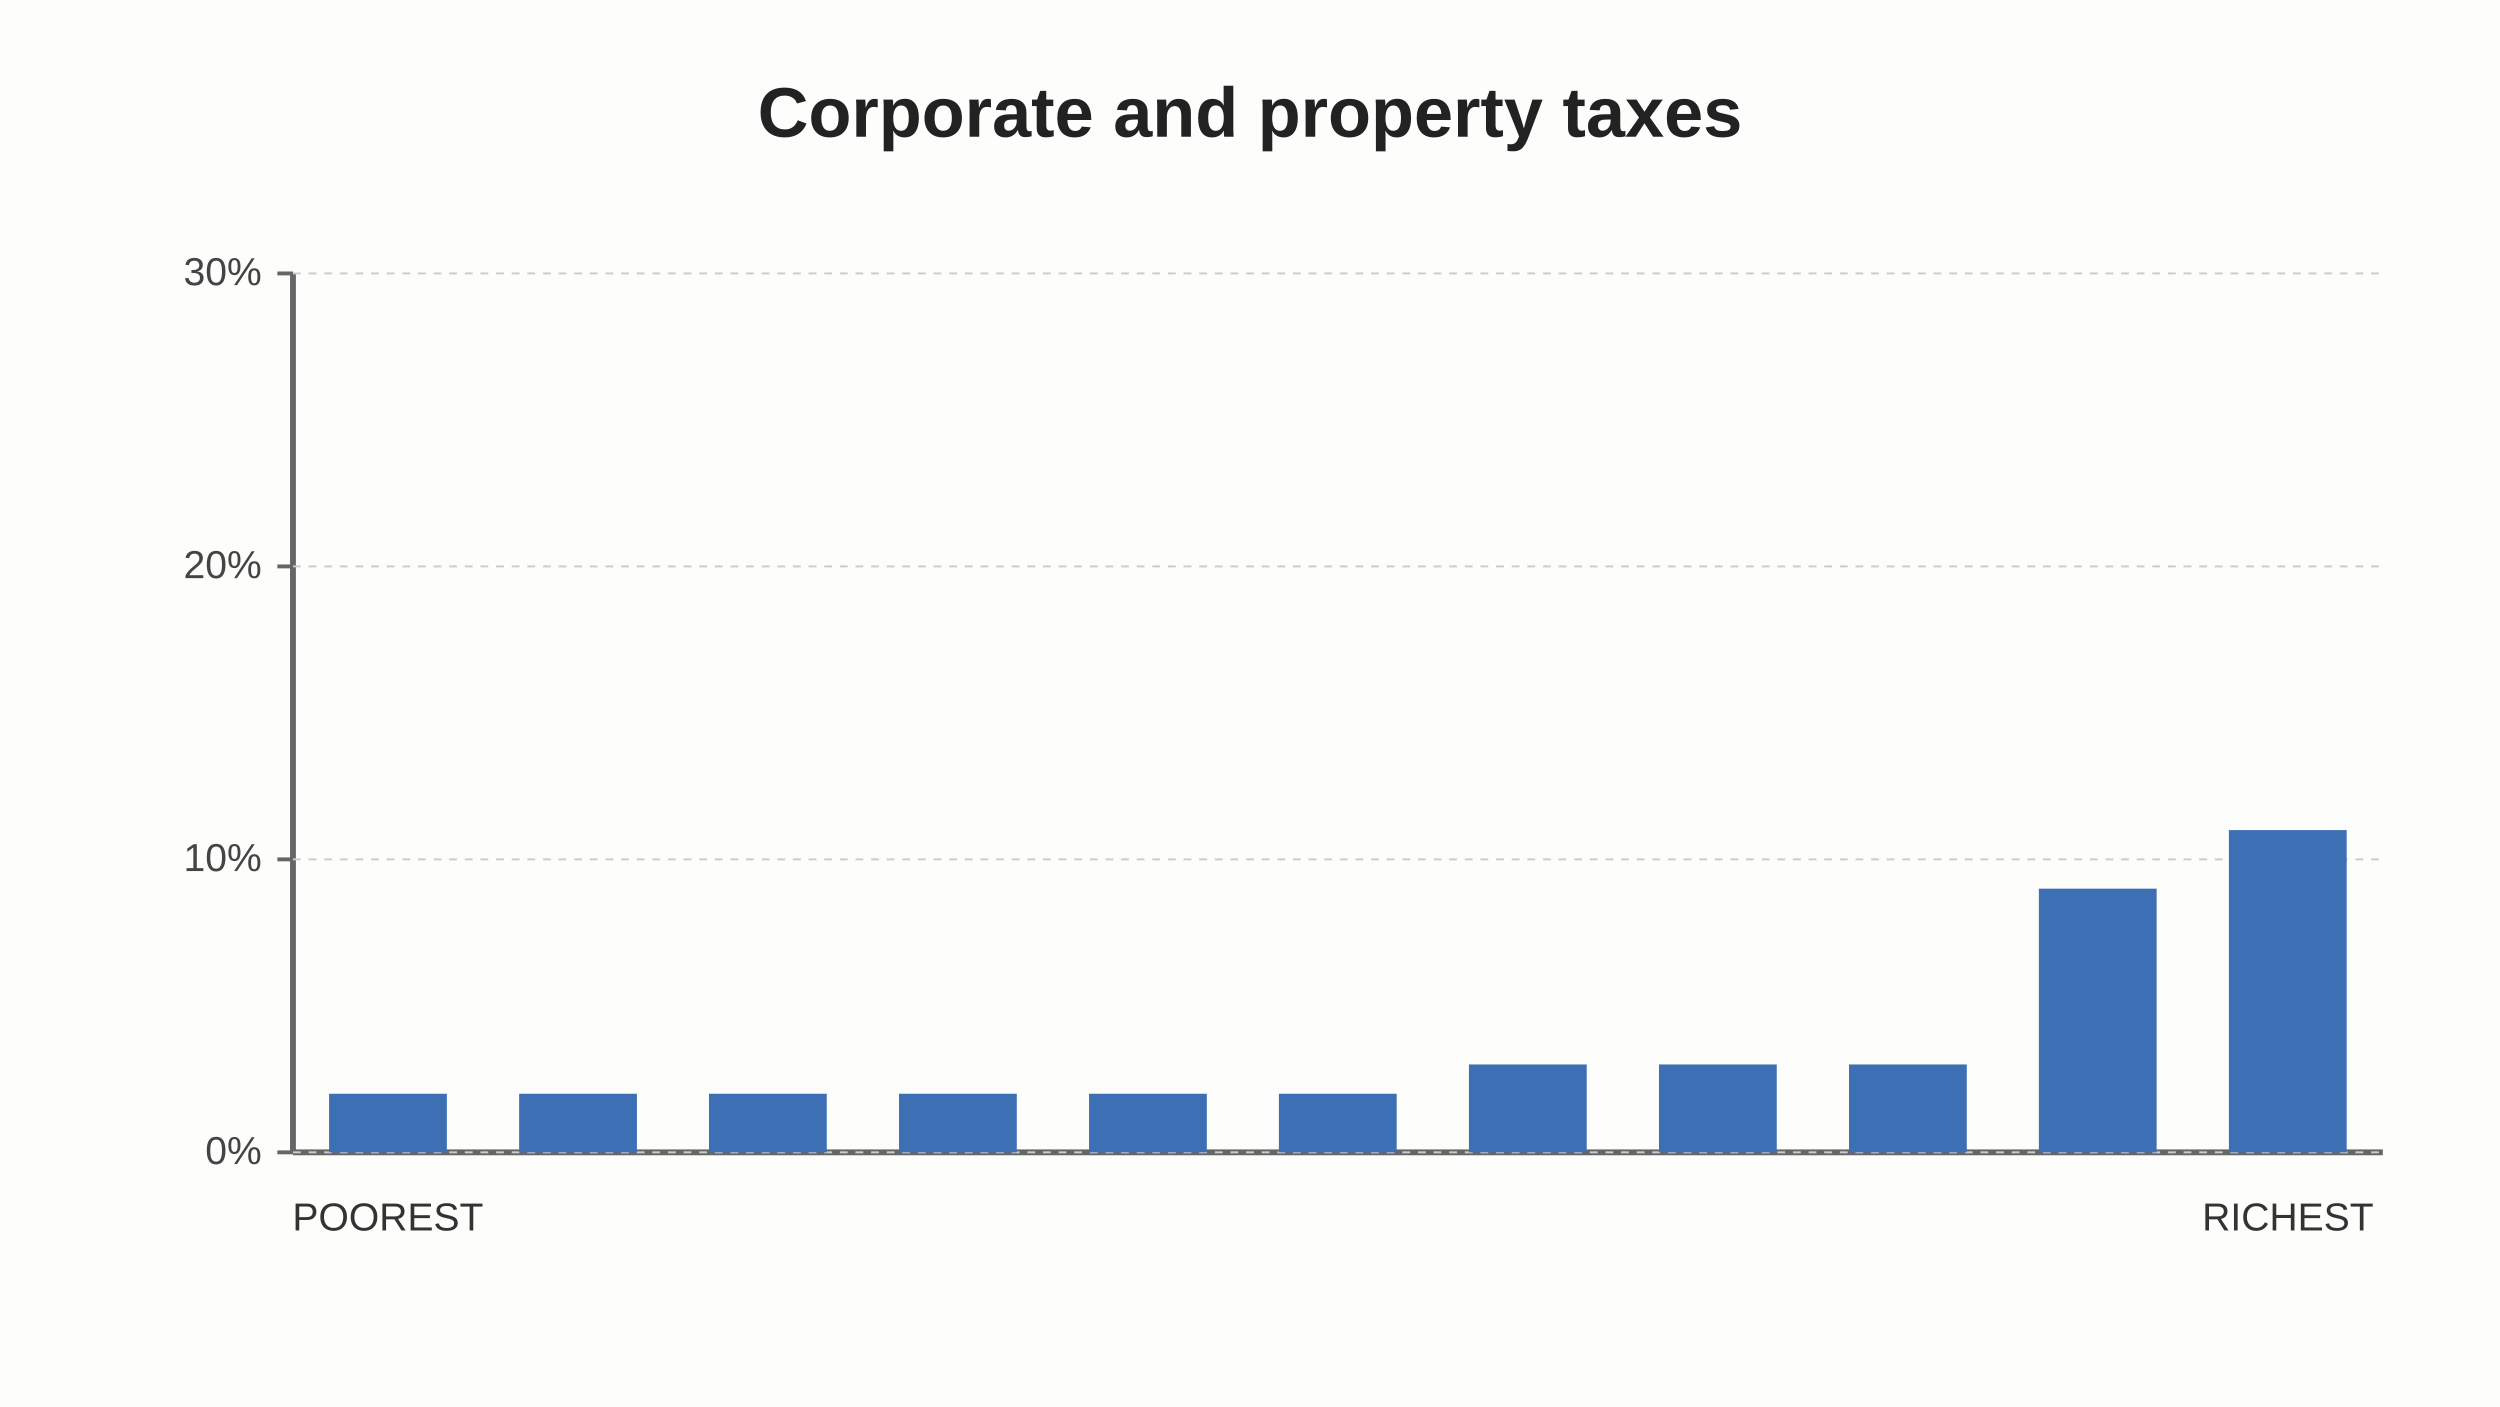
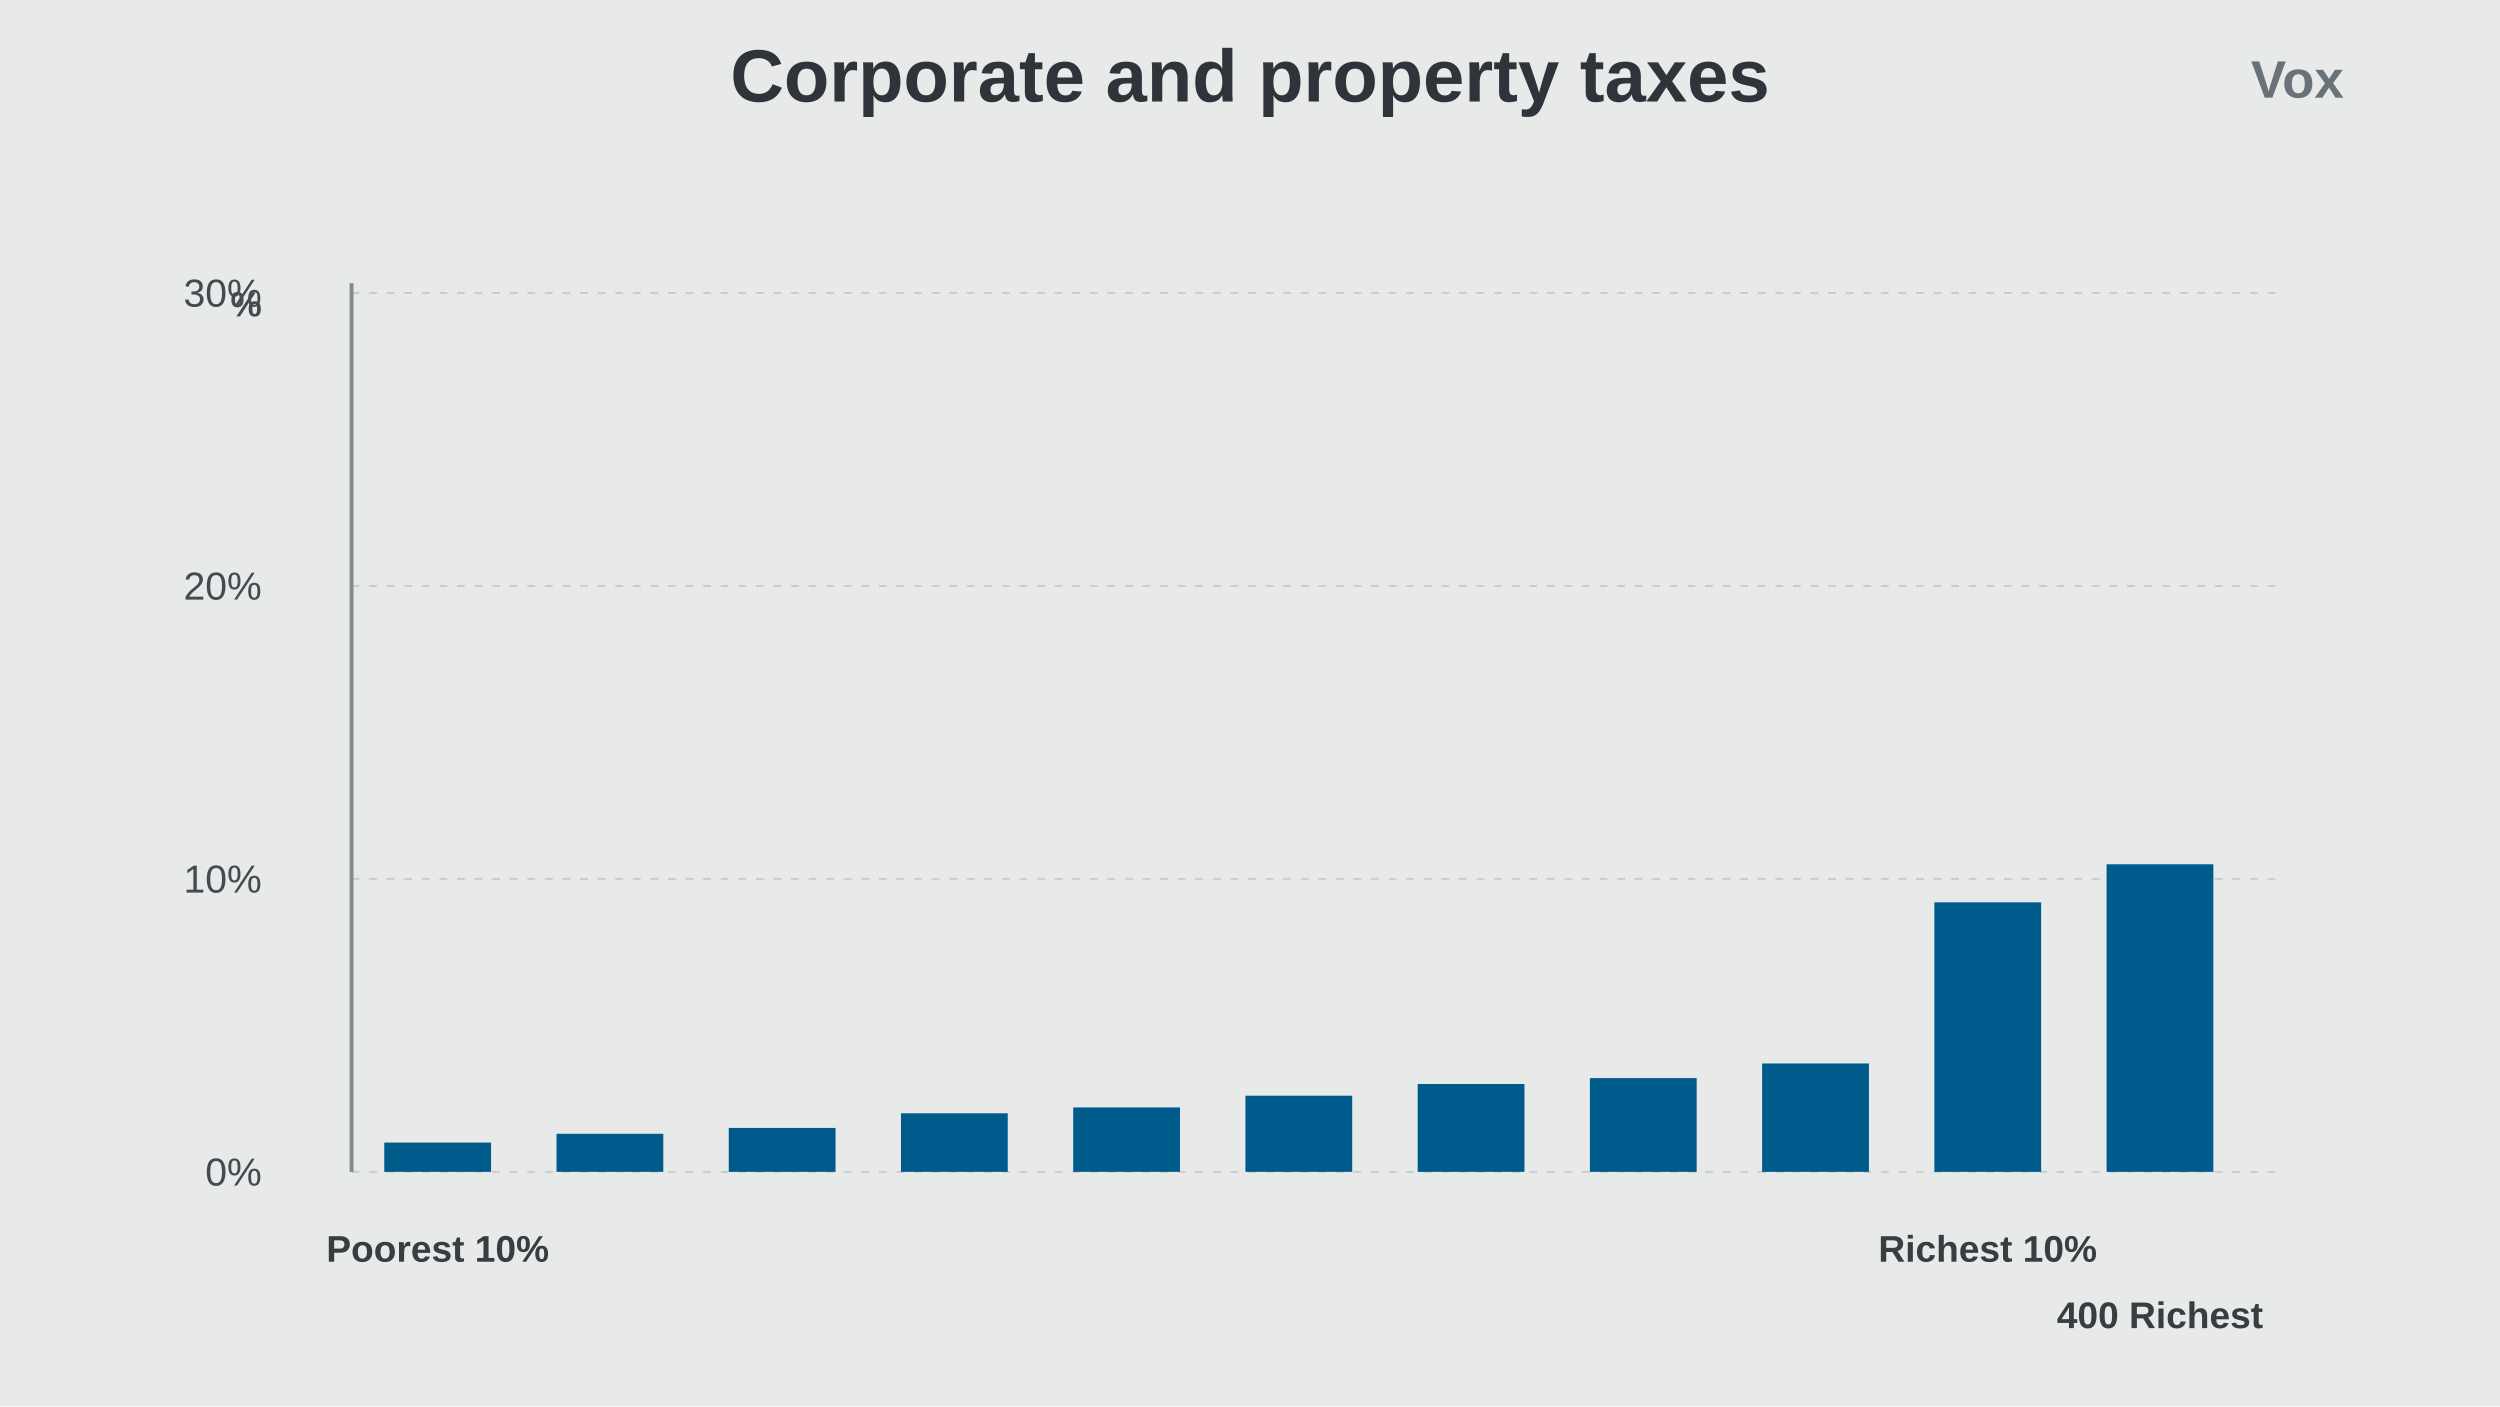
- <svg xmlns="http://www.w3.org/2000/svg" width="1280" height="720" viewBox="0 0 1280 720" data-role="semantic-chart" data-generator="datavideo.semantic_render_v1">
-   <rect id="scene-background-fill" data-role="background-fill" x="0" y="0" width="1280" height="720" fill="#fdfdfb" />
-   <text id="chart-title" data-role="title" x="640.0" y="70" text-anchor="middle" font-family="Arial, sans-serif" font-size="36" font-weight="700" fill="#222222">Corporate and property taxes</text>
-   <g id="chart-plot" data-role="plot">
-     <line data-role="axis" x1="150.0" y1="590.0" x2="1220.0" y2="590.0" stroke="#666666" stroke-width="3" />
-     <line data-role="axis" x1="150.0" y1="140.0" x2="150.0" y2="590.0" stroke="#666666" stroke-width="3" />
-     <line data-role="gridline" x1="150.0" y1="590.0" x2="1220.0" y2="590.0" stroke="#cccccc" stroke-width="1" stroke-dasharray="4,4" />
-     <line data-role="tick" x1="142.0" y1="590.0" x2="150.0" y2="590.0" stroke="#666666" stroke-width="2" />
-     <text data-role="tick-label" x="134.0" y="596.0" text-anchor="end" font-family="Arial, sans-serif" font-size="20" fill="#444444">0%</text>
-     <line data-role="gridline" x1="150.0" y1="440.0" x2="1220.0" y2="440.0" stroke="#cccccc" stroke-width="1" stroke-dasharray="4,4" />
-     <line data-role="tick" x1="142.0" y1="440.0" x2="150.0" y2="440.0" stroke="#666666" stroke-width="2" />
-     <text data-role="tick-label" x="134.0" y="446.0" text-anchor="end" font-family="Arial, sans-serif" font-size="20" fill="#444444">10%</text>
-     <line data-role="gridline" x1="150.0" y1="290.0" x2="1220.0" y2="290.0" stroke="#cccccc" stroke-width="1" stroke-dasharray="4,4" />
-     <line data-role="tick" x1="142.0" y1="290.0" x2="150.0" y2="290.0" stroke="#666666" stroke-width="2" />
-     <text data-role="tick-label" x="134.0" y="296.0" text-anchor="end" font-family="Arial, sans-serif" font-size="20" fill="#444444">20%</text>
-     <line data-role="gridline" x1="150.0" y1="140.0" x2="1220.0" y2="140.0" stroke="#cccccc" stroke-width="1" stroke-dasharray="4,4" />
-     <line data-role="tick" x1="142.0" y1="140.0" x2="150.0" y2="140.0" stroke="#666666" stroke-width="2" />
-     <text data-role="tick-label" x="134.0" y="146.0" text-anchor="end" font-family="Arial, sans-serif" font-size="20" fill="#444444">30%</text>
-     <g id="entity-bar-1" data-role="entity" data-entity-id="bar-1" data-label="POOREST">
-       <rect id="bar-1-bar" data-role="bar" data-entity-id="bar-1" data-value="2" x="168.5" y="560.0" width="60.3" height="30.0" fill="#3D6FB4" data-animation-property="height" data-anchor="bottom" data-animation-axis="y" data-orientation="vertical" />
-     </g>
-     <g id="entity-bar-2" data-role="entity" data-entity-id="bar-2" data-label="Group 2">
-       <rect id="bar-2-bar" data-role="bar" data-entity-id="bar-2" data-value="2" x="265.8" y="560.0" width="60.3" height="30.0" fill="#3D6FB4" data-animation-property="height" data-anchor="bottom" data-animation-axis="y" data-orientation="vertical" />
-     </g>
-     <g id="entity-bar-3" data-role="entity" data-entity-id="bar-3" data-label="Group 3">
-       <rect id="bar-3-bar" data-role="bar" data-entity-id="bar-3" data-value="2" x="363.0" y="560.0" width="60.3" height="30.0" fill="#3D6FB4" data-animation-property="height" data-anchor="bottom" data-animation-axis="y" data-orientation="vertical" />
-     </g>
-     <g id="entity-bar-4" data-role="entity" data-entity-id="bar-4" data-label="Group 4">
-       <rect id="bar-4-bar" data-role="bar" data-entity-id="bar-4" data-value="2" x="460.3" y="560.0" width="60.3" height="30.0" fill="#3D6FB4" data-animation-property="height" data-anchor="bottom" data-animation-axis="y" data-orientation="vertical" />
-     </g>
-     <g id="entity-bar-5" data-role="entity" data-entity-id="bar-5" data-label="Group 5">
-       <rect id="bar-5-bar" data-role="bar" data-entity-id="bar-5" data-value="2" x="557.6" y="560.0" width="60.3" height="30.0" fill="#3D6FB4" data-animation-property="height" data-anchor="bottom" data-animation-axis="y" data-orientation="vertical" />
-     </g>
-     <g id="entity-bar-6" data-role="entity" data-entity-id="bar-6" data-label="Group 6">
-       <rect id="bar-6-bar" data-role="bar" data-entity-id="bar-6" data-value="2" x="654.8" y="560.0" width="60.3" height="30.0" fill="#3D6FB4" data-animation-property="height" data-anchor="bottom" data-animation-axis="y" data-orientation="vertical" />
-     </g>
-     <g id="entity-bar-7" data-role="entity" data-entity-id="bar-7" data-label="Group 7">
-       <rect id="bar-7-bar" data-role="bar" data-entity-id="bar-7" data-value="3" x="752.1" y="545.0" width="60.3" height="45.0" fill="#3D6FB4" data-animation-property="height" data-anchor="bottom" data-animation-axis="y" data-orientation="vertical" />
-     </g>
-     <g id="entity-bar-8" data-role="entity" data-entity-id="bar-8" data-label="Group 8">
-       <rect id="bar-8-bar" data-role="bar" data-entity-id="bar-8" data-value="3" x="849.4" y="545.0" width="60.3" height="45.0" fill="#3D6FB4" data-animation-property="height" data-anchor="bottom" data-animation-axis="y" data-orientation="vertical" />
-     </g>
-     <g id="entity-bar-9" data-role="entity" data-entity-id="bar-9" data-label="Group 9">
-       <rect id="bar-9-bar" data-role="bar" data-entity-id="bar-9" data-value="3" x="946.7" y="545.0" width="60.3" height="45.0" fill="#3D6FB4" data-animation-property="height" data-anchor="bottom" data-animation-axis="y" data-orientation="vertical" />
-     </g>
-     <g id="entity-bar-10" data-role="entity" data-entity-id="bar-10" data-label="Group 10">
-       <rect id="bar-10-bar" data-role="bar" data-entity-id="bar-10" data-value="9" x="1043.9" y="455.0" width="60.3" height="135.0" fill="#3D6FB4" data-animation-property="height" data-anchor="bottom" data-animation-axis="y" data-orientation="vertical" />
-     </g>
-     <g id="entity-bar-11" data-role="entity" data-entity-id="bar-11" data-label="RICHEST">
-       <rect id="bar-11-bar" data-role="bar" data-entity-id="bar-11" data-value="11" x="1141.2" y="425.0" width="60.3" height="165.0" fill="#3D6FB4" data-animation-property="height" data-anchor="bottom" data-animation-axis="y" data-orientation="vertical" />
-     </g>
-     <text data-role="category-label" x="198.6" y="630.0" text-anchor="middle" font-family="Arial, sans-serif" font-size="20" fill="#333333">POOREST</text>
-     <text data-role="category-label" x="1171.4" y="630.0" text-anchor="middle" font-family="Arial, sans-serif" font-size="20" fill="#333333">RICHEST</text>
-   </g>
+ <svg xmlns="http://www.w3.org/2000/svg" width="1280" height="720" viewBox="0 0 1280 720" data-role="semantic-chart">
+   <rect data-role="background" width="1280" height="720" fill="#E8EAEA" />
+   <text x="640" y="52" text-anchor="middle" font-family="Arial, Helvetica, sans-serif" font-size="38" font-weight="700" fill="#30343A">Corporate and property taxes</text>
+   <text x="1200" y="50" text-anchor="end" font-family="Arial, Helvetica, sans-serif" font-size="27" font-weight="700" fill="#697279">Vox</text>
+   <text x="134" y="162" text-anchor="end" font-family="Arial, Helvetica, sans-serif" font-size="18" font-weight="700" fill="#454A50">%</text>
+   <line x1="180" y1="600" x2="1170" y2="600" stroke="#C8CCCE" stroke-width="1" stroke-dasharray="4 5" />
+   <text x="134" y="607" text-anchor="end" font-family="Arial, Helvetica, sans-serif" font-size="20" fill="#454A50">0%</text>
+   <line x1="180" y1="450" x2="1170" y2="450" stroke="#C8CCCE" stroke-width="1" stroke-dasharray="4 5" />
+   <text x="134" y="457" text-anchor="end" font-family="Arial, Helvetica, sans-serif" font-size="20" fill="#454A50">10%</text>
+   <line x1="180" y1="300" x2="1170" y2="300" stroke="#C8CCCE" stroke-width="1" stroke-dasharray="4 5" />
+   <text x="134" y="307" text-anchor="end" font-family="Arial, Helvetica, sans-serif" font-size="20" fill="#454A50">20%</text>
+   <line x1="180" y1="150" x2="1170" y2="150" stroke="#C8CCCE" stroke-width="1" stroke-dasharray="4 5" />
+   <text x="134" y="157" text-anchor="end" font-family="Arial, Helvetica, sans-serif" font-size="20" fill="#454A50">30%</text>
+   <line x1="180" y1="145" x2="180" y2="600" stroke="#818A8E" stroke-width="2" />
+   <rect data-role="bar" data-entity-id="poorest-10%" data-value="1" data-unit="%" x="196.75" y="585.00" width="54.67" height="15.00" fill="#005B8D" />
+   <rect data-role="bar" data-entity-id="second-10%" data-value="1.3" data-unit="%" x="284.94" y="580.50" width="54.67" height="19.50" fill="#005B8D" />
+   <rect data-role="bar" data-entity-id="third-10%" data-value="1.5" data-unit="%" x="373.12" y="577.50" width="54.67" height="22.50" fill="#005B8D" />
+   <rect data-role="bar" data-entity-id="fourth-10%" data-value="2" data-unit="%" x="461.30" y="570.00" width="54.67" height="30.00" fill="#005B8D" />
+   <rect data-role="bar" data-entity-id="fifth-10%" data-value="2.2" data-unit="%" x="549.48" y="567.00" width="54.67" height="33.00" fill="#005B8D" />
+   <rect data-role="bar" data-entity-id="sixth-10%" data-value="2.6" data-unit="%" x="637.66" y="561.00" width="54.67" height="39.00" fill="#005B8D" />
+   <rect data-role="bar" data-entity-id="seventh-10%" data-value="3" data-unit="%" x="725.85" y="555.00" width="54.67" height="45.00" fill="#005B8D" />
+   <rect data-role="bar" data-entity-id="eighth-10%" data-value="3.2" data-unit="%" x="814.03" y="552.00" width="54.67" height="48.00" fill="#005B8D" />
+   <rect data-role="bar" data-entity-id="ninth-10%" data-value="3.7" data-unit="%" x="902.21" y="544.50" width="54.67" height="55.50" fill="#005B8D" />
+   <rect data-role="bar" data-entity-id="richest-10%" data-value="9.2" data-unit="%" x="990.39" y="462.00" width="54.67" height="138.00" fill="#005B8D" />
+   <rect data-role="bar" data-entity-id="400-richest" data-value="10.5" data-unit="%" x="1078.57" y="442.50" width="54.67" height="157.50" fill="#005B8D" />
+   <text x="224.1" y="646" text-anchor="middle" font-family="Arial, Helvetica, sans-serif" font-size="19" font-weight="700" fill="#383D42">Poorest 10%</text>
+   <text x="1017.7" y="646" text-anchor="middle" font-family="Arial, Helvetica, sans-serif" font-size="19" font-weight="700" fill="#383D42">Richest 10%</text>
+   <text x="1105.9" y="680" text-anchor="middle" font-family="Arial, Helvetica, sans-serif" font-size="19" font-weight="700" fill="#383D42">400 Richest</text>
</svg>
